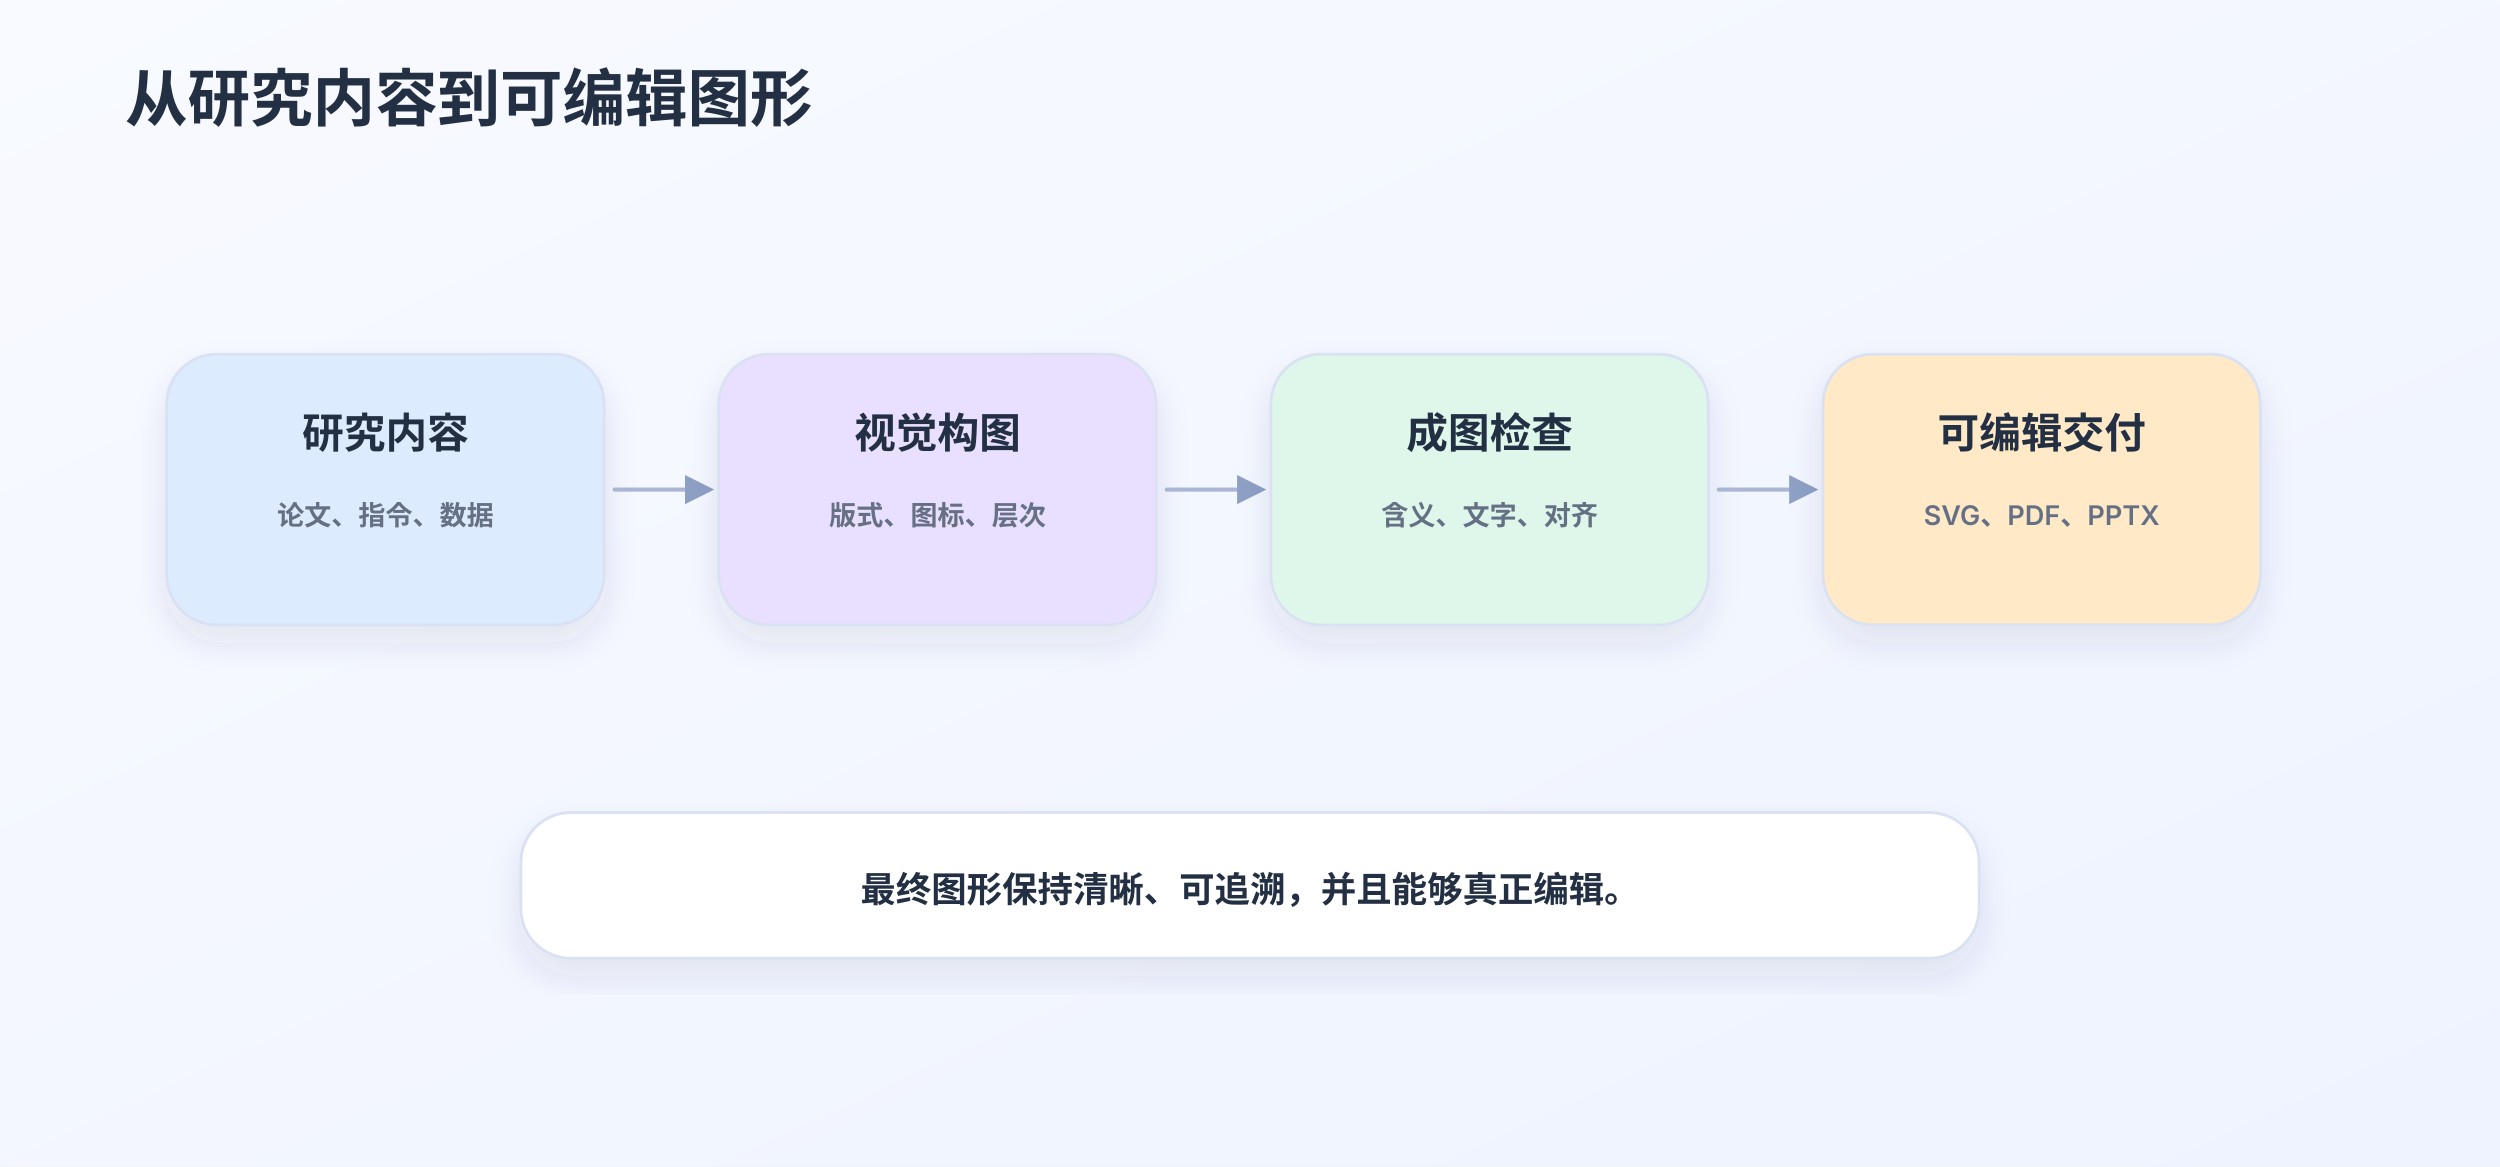
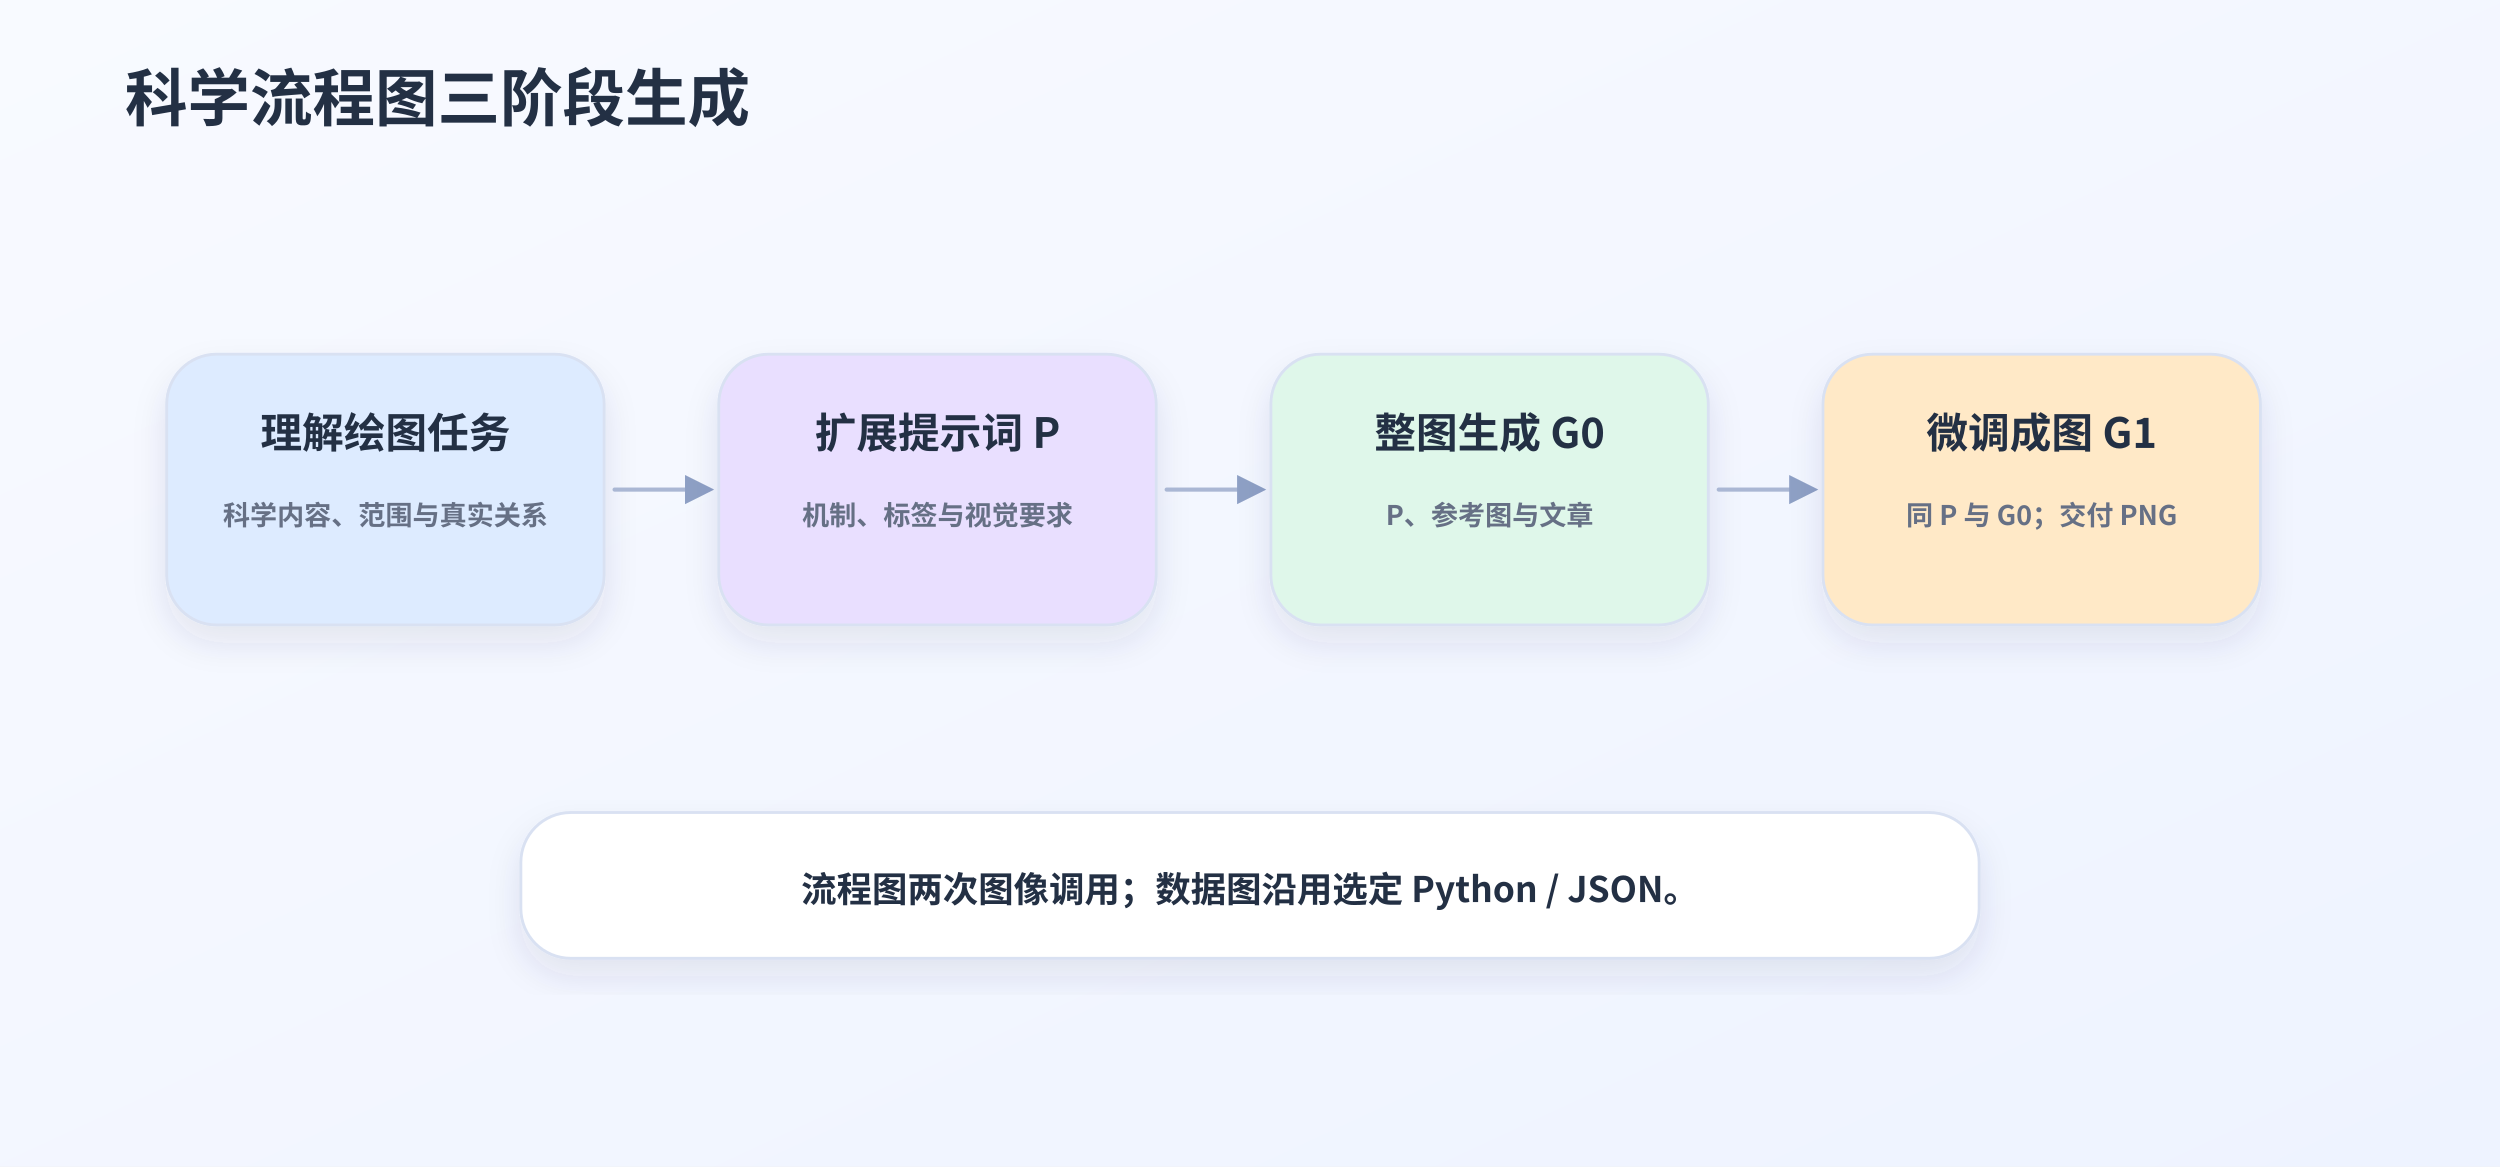
<svg xmlns="http://www.w3.org/2000/svg" width="1200" height="560" viewBox="0 0 1200 560" role="img">
  <defs>
    <marker id="arrow" viewBox="0 0 10 10" refX="8" refY="5" markerWidth="7" markerHeight="7" orient="auto-start-reverse">
      <path d="M 0 0 L 10 5 L 0 10 z" fill="#8EA0C5" />
    </marker>
    <filter id="softShadow" x="-15%" y="-20%" width="130%" height="145%">
      <feDropShadow dx="0" dy="8" stdDeviation="8" flood-color="#2F3A5F" flood-opacity="0.10" />
    </filter>
    <linearGradient id="hero" x1="0" x2="1" y1="0" y2="1">
      <stop offset="0%" stop-color="#F8FAFF" />
      <stop offset="100%" stop-color="#EEF3FF" />
    </linearGradient>
  </defs>
  <rect width="1200" height="560" fill="url(#hero)" />
  <style>
- text { font-family: Inter, "Noto Sans SC", "Microsoft YaHei", Arial, sans-serif; }
+ text { font-family: "Noto Sans CJK SC", "Noto Sans SC", "Microsoft YaHei", Arial, sans-serif; }
.small { fill: #667085; font-size: 13px; }
.mono { font-family: "JetBrains Mono", Consolas, monospace; }
</style>
-   <text x="60" y="58" font-size="30" font-weight="800" fill="#233044" text-anchor="start">从研究内容到可编辑图形</text>
+   <text x="60" y="58" font-size="30" font-weight="800" fill="#233044" text-anchor="start">科学流程图三阶段生成</text>
  <rect x="80" y="170" width="210" height="130" rx="24" fill="#DDEBFF" stroke="#D9E1F2" stroke-width="1.4" filter="url(#softShadow)" />
-   <text x="185" y="215" font-size="20" font-weight="850" fill="#233044" text-anchor="middle">研究内容</text>
-   <text x="185" y="252" font-size="13" font-weight="600" fill="#667085" text-anchor="middle">论文、指令、数据</text>
+   <text x="185" y="215" font-size="20" font-weight="850" fill="#233044" text-anchor="middle">理解绘图任务</text>
+   <text x="185" y="252" font-size="13" font-weight="600" fill="#667085" text-anchor="middle">科学内容、范围与真实关系</text>
  <line x1="295" y1="235" x2="340" y2="235" stroke="#AAB7D4" stroke-width="2.0" stroke-linecap="round" marker-end="url(#arrow)" />
  <rect x="345" y="170" width="210" height="130" rx="24" fill="#E9DFFF" stroke="#D9E1F2" stroke-width="1.4" filter="url(#softShadow)" />
-   <text x="450" y="215" font-size="20" font-weight="850" fill="#233044" text-anchor="middle">视觉构图</text>
-   <text x="450" y="252" font-size="13" font-weight="600" fill="#667085" text-anchor="middle">版式、图标、层次</text>
+   <text x="450" y="215" font-size="20" font-weight="850" fill="#233044" text-anchor="middle">扩展提示词 P</text>
+   <text x="450" y="252" font-size="13" font-weight="600" fill="#667085" text-anchor="middle">机制、标签与视觉要求</text>
  <line x1="560" y1="235" x2="605" y2="235" stroke="#AAB7D4" stroke-width="2.0" stroke-linecap="round" marker-end="url(#arrow)" />
  <rect x="610" y="170" width="210" height="130" rx="24" fill="#DFF7EA" stroke="#D9E1F2" stroke-width="1.4" filter="url(#softShadow)" />
-   <text x="715" y="215" font-size="20" font-weight="850" fill="#233044" text-anchor="middle">成图检查</text>
-   <text x="715" y="252" font-size="13" font-weight="600" fill="#667085" text-anchor="middle">含义、文字、对齐</text>
+   <text x="715" y="215" font-size="20" font-weight="850" fill="#233044" text-anchor="middle">整图生成 G0</text>
+   <text x="715" y="252" font-size="13" font-weight="600" fill="#667085" text-anchor="middle">P、参考图与文章</text>
  <line x1="825" y1="235" x2="870" y2="235" stroke="#AAB7D4" stroke-width="2.0" stroke-linecap="round" marker-end="url(#arrow)" />
  <rect x="875" y="170" width="210" height="130" rx="24" fill="#FFE9C7" stroke="#D9E1F2" stroke-width="1.4" filter="url(#softShadow)" />
-   <text x="980" y="215" font-size="20" font-weight="850" fill="#233044" text-anchor="middle">可编辑交付</text>
-   <text x="980" y="252" font-size="13" font-weight="600" fill="#667085" text-anchor="middle">SVG、PDF、PPTX</text>
+   <text x="980" y="215" font-size="20" font-weight="850" fill="#233044" text-anchor="middle">微调成图 G1</text>
+   <text x="980" y="252" font-size="13" font-weight="600" fill="#667085" text-anchor="middle">同 P 与 G0；交付 PNG</text>
  <rect x="250" y="390" width="700" height="70" rx="24" fill="#FFFFFF" stroke="#D9E1F2" stroke-width="1.4" filter="url(#softShadow)" />
-   <text x="600" y="433" font-size="17" font-weight="700" fill="#233044" text-anchor="middle">最终图形保持清晰、可追溯，并且能够真正编辑。</text>
+   <text x="600" y="433" font-size="17" font-weight="700" fill="#233044" text-anchor="middle">流程图两次图像调用；数据图沿用选定 Python / JSON。</text>
</svg>
